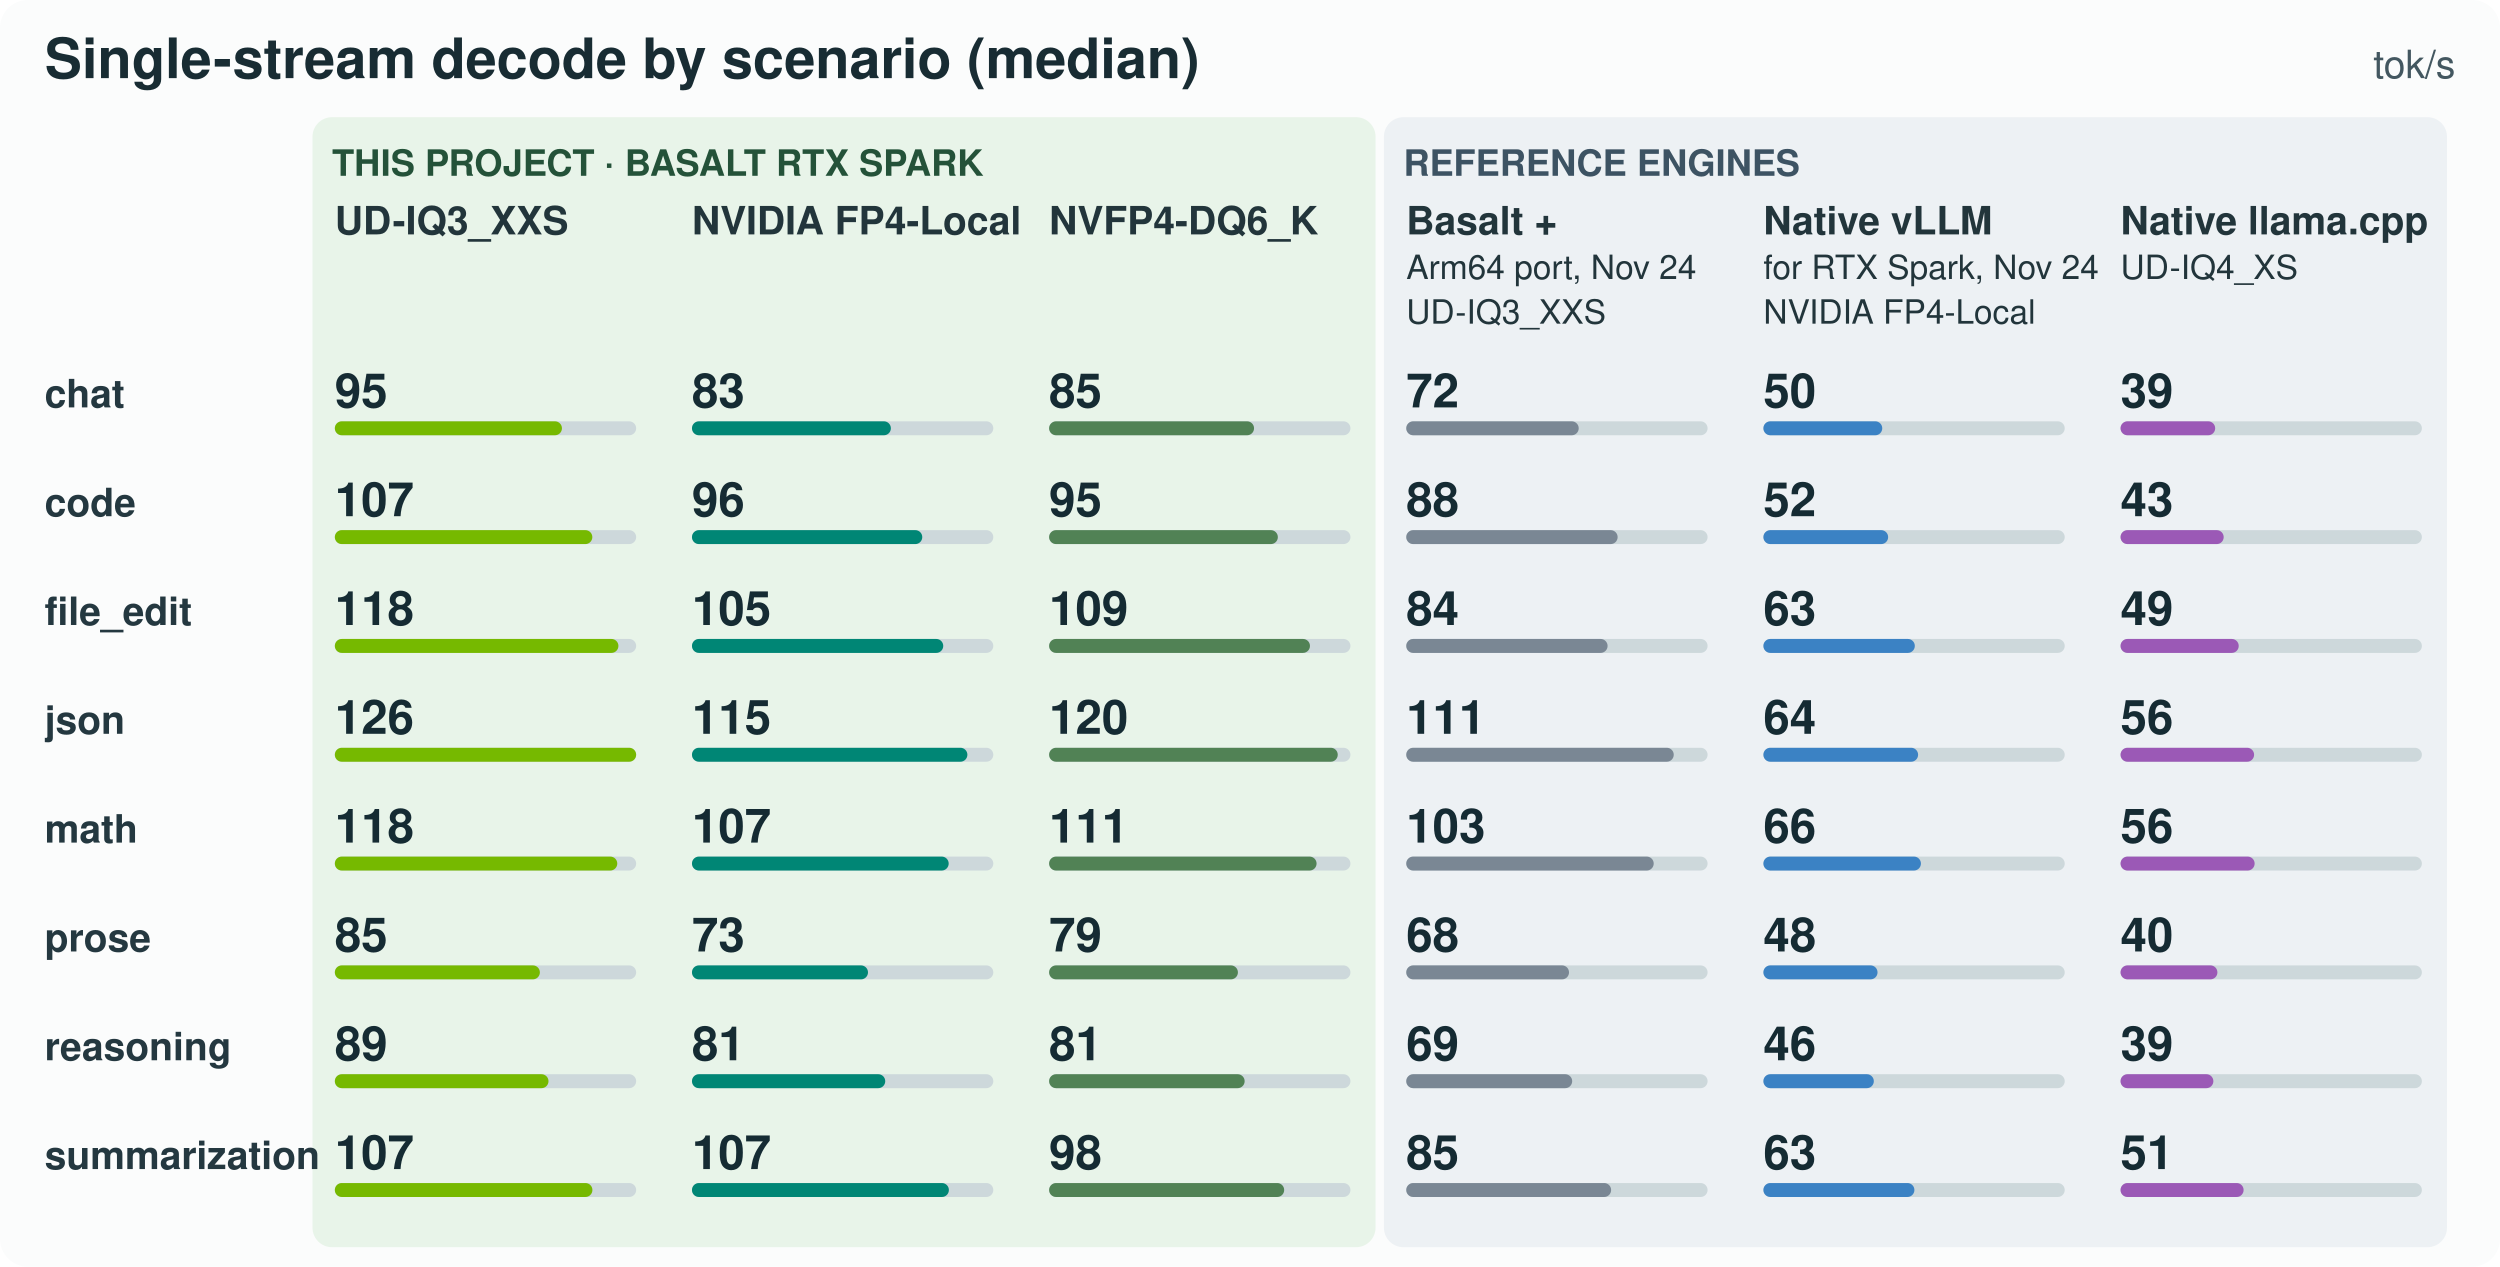
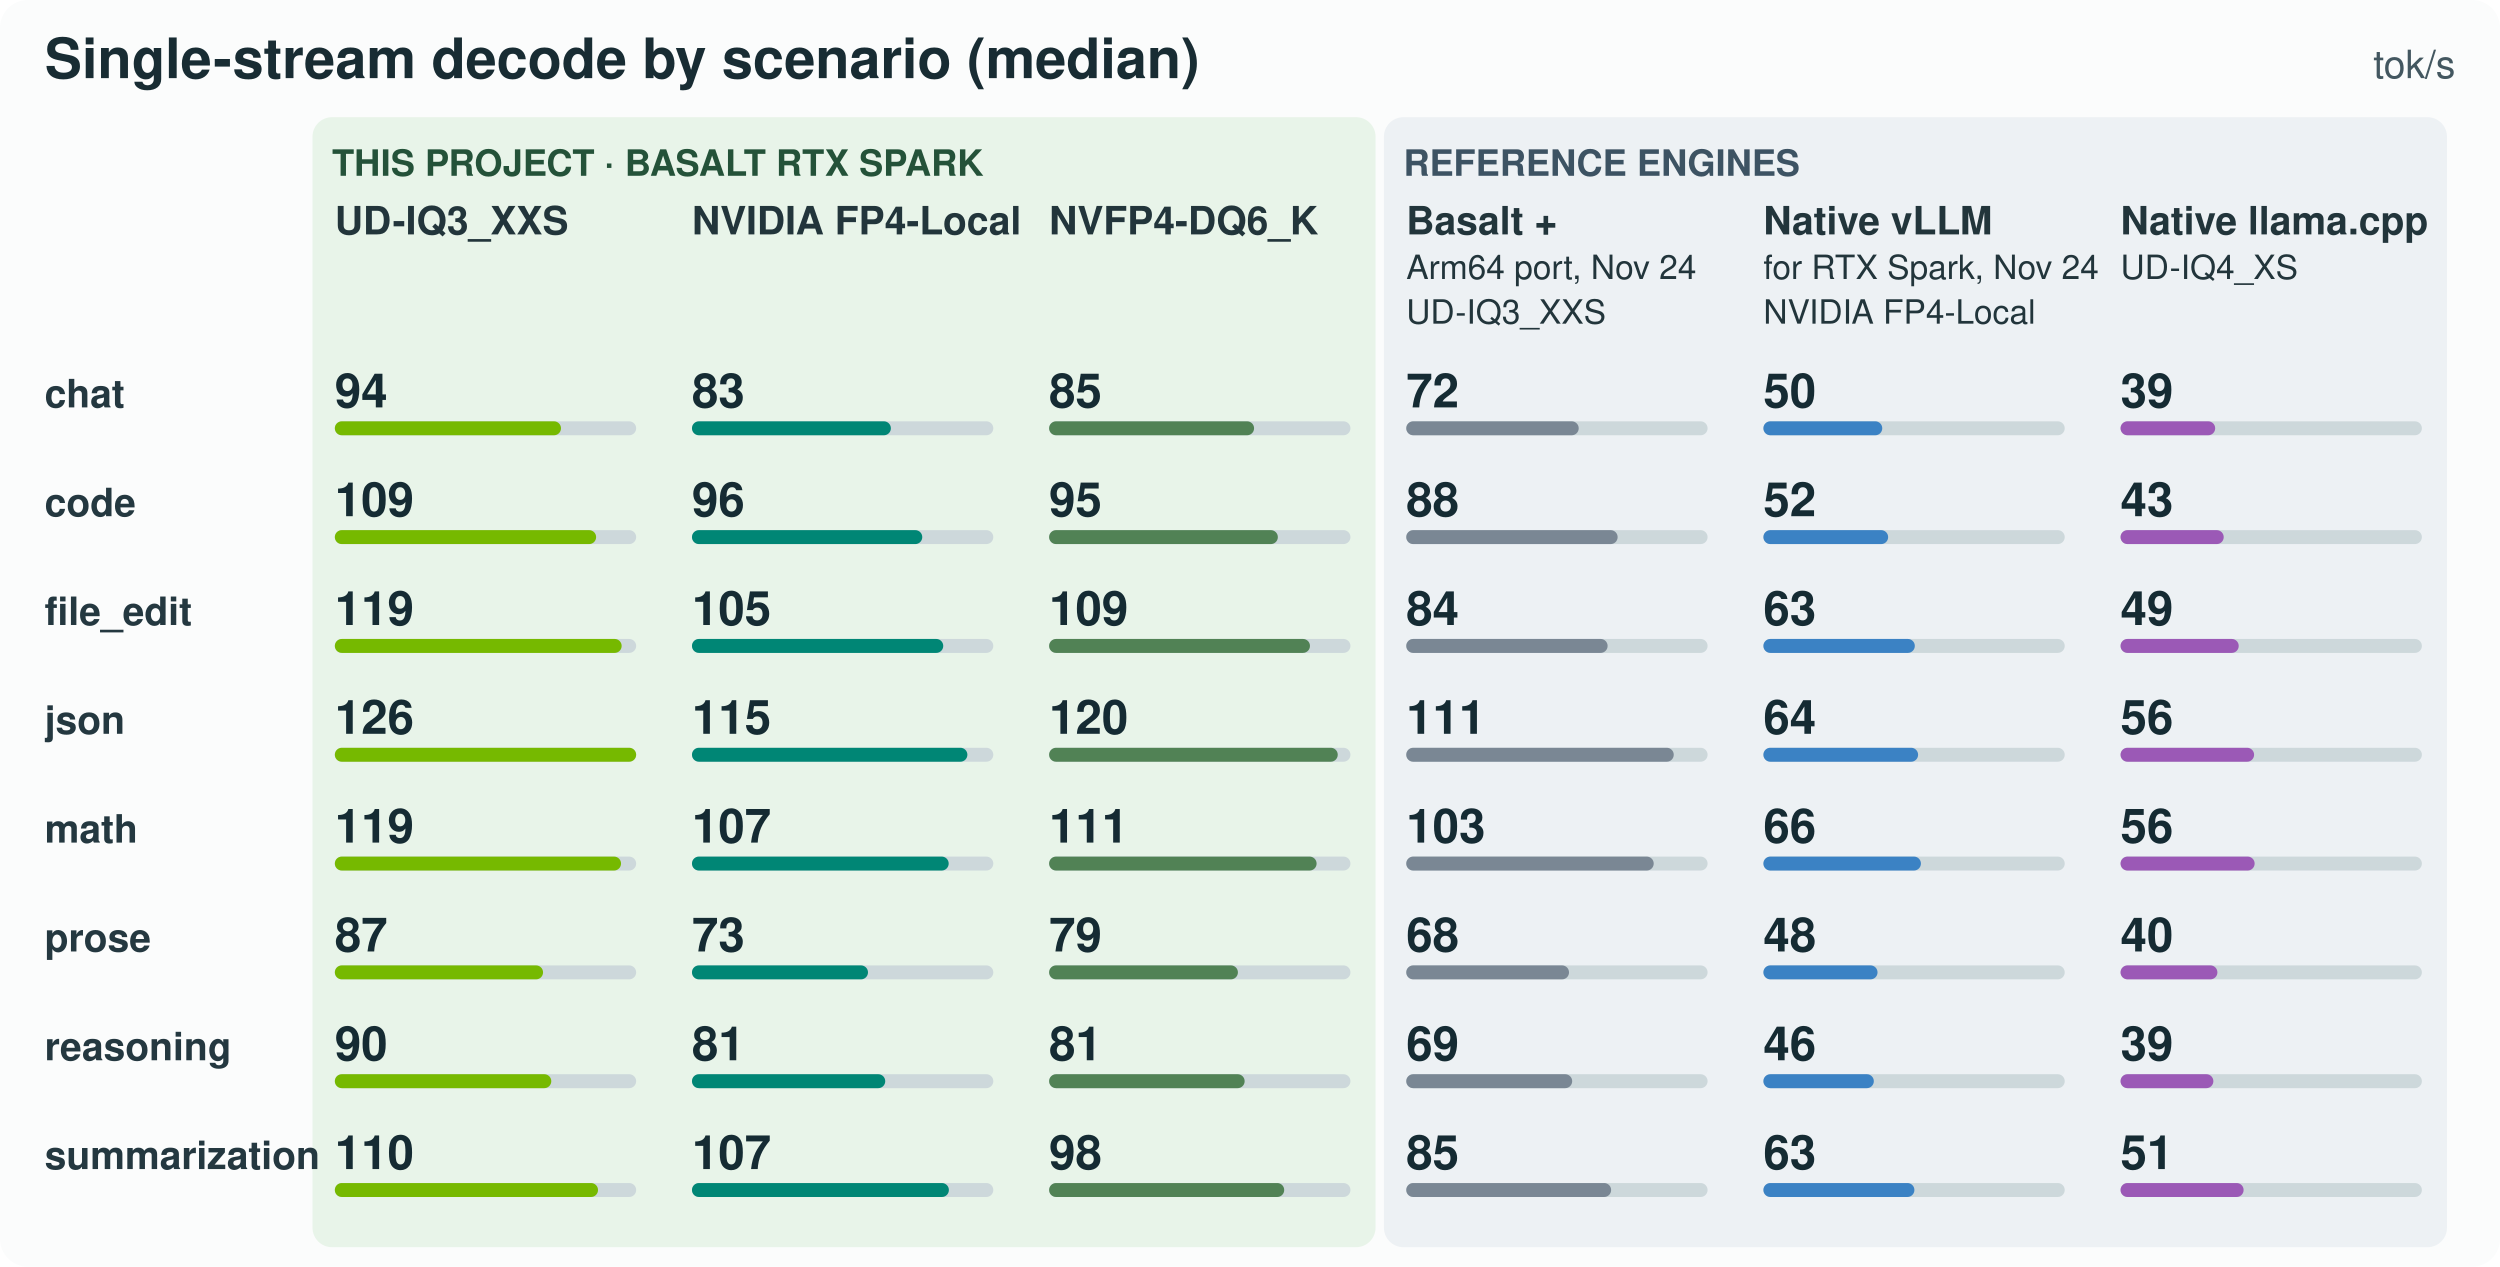
<svg xmlns="http://www.w3.org/2000/svg" width="896" height="454" viewBox="0 0 896 454" role="img" aria-labelledby="title desc" font-family="Segoe UI, Helvetica, Arial, sans-serif">
  <rect width="896" height="454" rx="10" fill="#fbfcfc" />
  <text x="16" y="28" font-size="20" font-weight="700" fill="#182c33">Single-stream decode by scenario (median)</text>
  <text x="880" y="28" font-size="14" text-anchor="end" fill="#435760">tok/s</text>
  <rect x="112" y="42" width="381" height="405" rx="7" fill="#e8f4e9" />
  <text x="119" y="63" font-size="13" font-weight="700" fill="#245239">THIS PROJECT · BASALT RTX SPARK</text>
  <rect x="496" y="42" width="381" height="405" rx="7" fill="#edf1f4" />
  <text x="503" y="63" font-size="13" font-weight="700" fill="#3d5363">REFERENCE ENGINES</text>
  <text x="120" y="84" font-size="14" font-weight="600" fill="#22353b">UD-IQ3_XXS</text>
-   <text x="120" y="146" font-size="17" font-weight="600" fill="#152b33">95</text>
+   <text x="120" y="146" font-size="17" font-weight="600" fill="#152b33">94</text>
  <rect x="120" y="151" width="108" height="5" rx="2.5" fill="#cdd8db" />
-   <rect x="120" y="151" width="81.40" height="5" rx="2.5" fill="#76B900" />
-   <text x="120" y="185" font-size="17" font-weight="600" fill="#152b33">107</text>
+   <rect x="120" y="151" width="81.06" height="5" rx="2.5" fill="#76B900" />
+   <text x="120" y="185" font-size="17" font-weight="600" fill="#152b33">109</text>
  <rect x="120" y="190" width="108" height="5" rx="2.5" fill="#cdd8db" />
-   <rect x="120" y="190" width="92.29" height="5" rx="2.5" fill="#76B900" />
-   <text x="120" y="224" font-size="17" font-weight="600" fill="#152b33">118</text>
+   <rect x="120" y="190" width="93.65" height="5" rx="2.5" fill="#76B900" />
+   <text x="120" y="224" font-size="17" font-weight="600" fill="#152b33">119</text>
  <rect x="120" y="229" width="108" height="5" rx="2.5" fill="#cdd8db" />
-   <rect x="120" y="229" width="101.64" height="5" rx="2.5" fill="#76B900" />
+   <rect x="120" y="229" width="102.80" height="5" rx="2.5" fill="#76B900" />
  <text x="120" y="263" font-size="17" font-weight="600" fill="#152b33">126</text>
  <rect x="120" y="268" width="108" height="5" rx="2.5" fill="#cdd8db" />
  <rect x="120" y="268" width="108.00" height="5" rx="2.5" fill="#76B900" />
-   <text x="120" y="302" font-size="17" font-weight="600" fill="#152b33">118</text>
+   <text x="120" y="302" font-size="17" font-weight="600" fill="#152b33">119</text>
  <rect x="120" y="307" width="108" height="5" rx="2.5" fill="#cdd8db" />
-   <rect x="120" y="307" width="101.23" height="5" rx="2.5" fill="#76B900" />
-   <text x="120" y="341" font-size="17" font-weight="600" fill="#152b33">85</text>
+   <rect x="120" y="307" width="102.58" height="5" rx="2.5" fill="#76B900" />
+   <text x="120" y="341" font-size="17" font-weight="600" fill="#152b33">87</text>
  <rect x="120" y="346" width="108" height="5" rx="2.5" fill="#cdd8db" />
-   <rect x="120" y="346" width="73.49" height="5" rx="2.5" fill="#76B900" />
-   <text x="120" y="380" font-size="17" font-weight="600" fill="#152b33">89</text>
+   <rect x="120" y="346" width="74.63" height="5" rx="2.5" fill="#76B900" />
+   <text x="120" y="380" font-size="17" font-weight="600" fill="#152b33">90</text>
  <rect x="120" y="385" width="108" height="5" rx="2.5" fill="#cdd8db" />
-   <rect x="120" y="385" width="76.58" height="5" rx="2.5" fill="#76B900" />
-   <text x="120" y="419" font-size="17" font-weight="600" fill="#152b33">107</text>
+   <rect x="120" y="385" width="77.58" height="5" rx="2.5" fill="#76B900" />
+   <text x="120" y="419" font-size="17" font-weight="600" fill="#152b33">110</text>
  <rect x="120" y="424" width="108" height="5" rx="2.5" fill="#cdd8db" />
-   <rect x="120" y="424" width="92.32" height="5" rx="2.5" fill="#76B900" />
+   <rect x="120" y="424" width="94.33" height="5" rx="2.5" fill="#76B900" />
  <text x="248" y="84" font-size="14" font-weight="600" fill="#22353b">NVIDIA FP4-Local</text>
  <text x="248" y="146" font-size="17" font-weight="600" fill="#152b33">83</text>
  <rect x="248" y="151" width="108" height="5" rx="2.5" fill="#cdd8db" />
  <rect x="248" y="151" width="71.29" height="5" rx="2.5" fill="#008675" />
  <text x="248" y="185" font-size="17" font-weight="600" fill="#152b33">96</text>
  <rect x="248" y="190" width="108" height="5" rx="2.5" fill="#cdd8db" />
  <rect x="248" y="190" width="82.54" height="5" rx="2.5" fill="#008675" />
  <text x="248" y="224" font-size="17" font-weight="600" fill="#152b33">105</text>
  <rect x="248" y="229" width="108" height="5" rx="2.5" fill="#cdd8db" />
  <rect x="248" y="229" width="90.06" height="5" rx="2.5" fill="#008675" />
  <text x="248" y="263" font-size="17" font-weight="600" fill="#152b33">115</text>
  <rect x="248" y="268" width="108" height="5" rx="2.5" fill="#cdd8db" />
  <rect x="248" y="268" width="98.71" height="5" rx="2.5" fill="#008675" />
  <text x="248" y="302" font-size="17" font-weight="600" fill="#152b33">107</text>
  <rect x="248" y="307" width="108" height="5" rx="2.5" fill="#cdd8db" />
  <rect x="248" y="307" width="92.01" height="5" rx="2.5" fill="#008675" />
  <text x="248" y="341" font-size="17" font-weight="600" fill="#152b33">73</text>
  <rect x="248" y="346" width="108" height="5" rx="2.5" fill="#cdd8db" />
  <rect x="248" y="346" width="63.09" height="5" rx="2.5" fill="#008675" />
  <text x="248" y="380" font-size="17" font-weight="600" fill="#152b33">81</text>
  <rect x="248" y="385" width="108" height="5" rx="2.5" fill="#cdd8db" />
  <rect x="248" y="385" width="69.27" height="5" rx="2.5" fill="#008675" />
  <text x="248" y="419" font-size="17" font-weight="600" fill="#152b33">107</text>
  <rect x="248" y="424" width="108" height="5" rx="2.5" fill="#cdd8db" />
  <rect x="248" y="424" width="92.08" height="5" rx="2.5" fill="#008675" />
  <text x="376" y="84" font-size="14" font-weight="600" fill="#22353b">NVFP4-DQ6_K</text>
  <text x="376" y="146" font-size="17" font-weight="600" fill="#152b33">85</text>
  <rect x="376" y="151" width="108" height="5" rx="2.5" fill="#cdd8db" />
-   <rect x="376" y="151" width="73.45" height="5" rx="2.5" fill="#518255" />
+   <rect x="376" y="151" width="73.46" height="5" rx="2.5" fill="#518255" />
  <text x="376" y="185" font-size="17" font-weight="600" fill="#152b33">95</text>
  <rect x="376" y="190" width="108" height="5" rx="2.5" fill="#cdd8db" />
  <rect x="376" y="190" width="81.98" height="5" rx="2.5" fill="#518255" />
  <text x="376" y="224" font-size="17" font-weight="600" fill="#152b33">109</text>
  <rect x="376" y="229" width="108" height="5" rx="2.5" fill="#cdd8db" />
  <rect x="376" y="229" width="93.49" height="5" rx="2.5" fill="#518255" />
  <text x="376" y="263" font-size="17" font-weight="600" fill="#152b33">120</text>
  <rect x="376" y="268" width="108" height="5" rx="2.5" fill="#cdd8db" />
  <rect x="376" y="268" width="103.45" height="5" rx="2.5" fill="#518255" />
  <text x="376" y="302" font-size="17" font-weight="600" fill="#152b33">111</text>
  <rect x="376" y="307" width="108" height="5" rx="2.5" fill="#cdd8db" />
-   <rect x="376" y="307" width="95.86" height="5" rx="2.5" fill="#518255" />
+   <rect x="376" y="307" width="95.87" height="5" rx="2.5" fill="#518255" />
  <text x="376" y="341" font-size="17" font-weight="600" fill="#152b33">79</text>
  <rect x="376" y="346" width="108" height="5" rx="2.5" fill="#cdd8db" />
  <rect x="376" y="346" width="67.67" height="5" rx="2.5" fill="#518255" />
  <text x="376" y="380" font-size="17" font-weight="600" fill="#152b33">81</text>
  <rect x="376" y="385" width="108" height="5" rx="2.5" fill="#cdd8db" />
  <rect x="376" y="385" width="70.08" height="5" rx="2.5" fill="#518255" />
  <text x="376" y="419" font-size="17" font-weight="600" fill="#152b33">98</text>
  <rect x="376" y="424" width="108" height="5" rx="2.5" fill="#cdd8db" />
-   <rect x="376" y="424" width="84.25" height="5" rx="2.5" fill="#518255" />
+   <rect x="376" y="424" width="84.26" height="5" rx="2.5" fill="#518255" />
  <text x="504" y="84" font-size="14" font-weight="600" fill="#22353b">Basalt +</text>
  <text x="504" y="100" font-size="12" font-weight="400" fill="#22353b">Arm64 port, Nov 24</text>
  <text x="504" y="116" font-size="12" font-weight="400" fill="#22353b">UD-IQ3_XXS</text>
  <text x="504" y="146" font-size="17" font-weight="600" fill="#152b33">72</text>
  <rect x="504" y="151" width="108" height="5" rx="2.5" fill="#cdd8db" />
  <rect x="504" y="151" width="61.81" height="5" rx="2.5" fill="#7A8794" />
  <text x="504" y="185" font-size="17" font-weight="600" fill="#152b33">88</text>
  <rect x="504" y="190" width="108" height="5" rx="2.5" fill="#cdd8db" />
  <rect x="504" y="190" width="75.76" height="5" rx="2.5" fill="#7A8794" />
  <text x="504" y="224" font-size="17" font-weight="600" fill="#152b33">84</text>
  <rect x="504" y="229" width="108" height="5" rx="2.5" fill="#cdd8db" />
-   <rect x="504" y="229" width="72.16" height="5" rx="2.5" fill="#7A8794" />
+   <rect x="504" y="229" width="72.17" height="5" rx="2.5" fill="#7A8794" />
  <text x="504" y="263" font-size="17" font-weight="600" fill="#152b33">111</text>
  <rect x="504" y="268" width="108" height="5" rx="2.5" fill="#cdd8db" />
  <rect x="504" y="268" width="95.87" height="5" rx="2.5" fill="#7A8794" />
  <text x="504" y="302" font-size="17" font-weight="600" fill="#152b33">103</text>
  <rect x="504" y="307" width="108" height="5" rx="2.5" fill="#cdd8db" />
  <rect x="504" y="307" width="88.69" height="5" rx="2.5" fill="#7A8794" />
  <text x="504" y="341" font-size="17" font-weight="600" fill="#152b33">68</text>
  <rect x="504" y="346" width="108" height="5" rx="2.5" fill="#cdd8db" />
  <rect x="504" y="346" width="58.34" height="5" rx="2.5" fill="#7A8794" />
  <text x="504" y="380" font-size="17" font-weight="600" fill="#152b33">69</text>
  <rect x="504" y="385" width="108" height="5" rx="2.5" fill="#cdd8db" />
  <rect x="504" y="385" width="59.47" height="5" rx="2.5" fill="#7A8794" />
  <text x="504" y="419" font-size="17" font-weight="600" fill="#152b33">85</text>
  <rect x="504" y="424" width="108" height="5" rx="2.5" fill="#cdd8db" />
  <rect x="504" y="424" width="73.43" height="5" rx="2.5" fill="#7A8794" />
  <text x="632" y="84" font-size="14" font-weight="600" fill="#22353b">Native vLLM</text>
  <text x="632" y="100" font-size="12" font-weight="400" fill="#22353b">for RTX Spark, Nov 24</text>
  <text x="632" y="116" font-size="12" font-weight="400" fill="#22353b">NVIDIA FP4-Local</text>
  <text x="632" y="146" font-size="17" font-weight="600" fill="#152b33">50</text>
  <rect x="632" y="151" width="108" height="5" rx="2.5" fill="#cdd8db" />
  <rect x="632" y="151" width="42.60" height="5" rx="2.5" fill="#3B82C4" />
  <text x="632" y="185" font-size="17" font-weight="600" fill="#152b33">52</text>
  <rect x="632" y="190" width="108" height="5" rx="2.5" fill="#cdd8db" />
  <rect x="632" y="190" width="44.71" height="5" rx="2.5" fill="#3B82C4" />
  <text x="632" y="224" font-size="17" font-weight="600" fill="#152b33">63</text>
  <rect x="632" y="229" width="108" height="5" rx="2.5" fill="#cdd8db" />
  <rect x="632" y="229" width="54.27" height="5" rx="2.5" fill="#3B82C4" />
  <text x="632" y="263" font-size="17" font-weight="600" fill="#152b33">64</text>
  <rect x="632" y="268" width="108" height="5" rx="2.5" fill="#cdd8db" />
  <rect x="632" y="268" width="55.45" height="5" rx="2.5" fill="#3B82C4" />
  <text x="632" y="302" font-size="17" font-weight="600" fill="#152b33">66</text>
  <rect x="632" y="307" width="108" height="5" rx="2.5" fill="#cdd8db" />
  <rect x="632" y="307" width="56.46" height="5" rx="2.5" fill="#3B82C4" />
  <text x="632" y="341" font-size="17" font-weight="600" fill="#152b33">48</text>
  <rect x="632" y="346" width="108" height="5" rx="2.5" fill="#cdd8db" />
  <rect x="632" y="346" width="40.91" height="5" rx="2.5" fill="#3B82C4" />
  <text x="632" y="380" font-size="17" font-weight="600" fill="#152b33">46</text>
  <rect x="632" y="385" width="108" height="5" rx="2.5" fill="#cdd8db" />
  <rect x="632" y="385" width="39.58" height="5" rx="2.5" fill="#3B82C4" />
  <text x="632" y="419" font-size="17" font-weight="600" fill="#152b33">63</text>
  <rect x="632" y="424" width="108" height="5" rx="2.5" fill="#cdd8db" />
  <rect x="632" y="424" width="54.12" height="5" rx="2.5" fill="#3B82C4" />
  <text x="760" y="84" font-size="14" font-weight="600" fill="#22353b">Native llama.cpp</text>
  <text x="760" y="100" font-size="12" font-weight="400" fill="#22353b">UD-IQ4_XS</text>
  <text x="760" y="146" font-size="17" font-weight="600" fill="#152b33">39</text>
  <rect x="760" y="151" width="108" height="5" rx="2.5" fill="#cdd8db" />
  <rect x="760" y="151" width="33.92" height="5" rx="2.5" fill="#9B59B6" />
  <text x="760" y="185" font-size="17" font-weight="600" fill="#152b33">43</text>
  <rect x="760" y="190" width="108" height="5" rx="2.5" fill="#cdd8db" />
-   <rect x="760" y="190" width="36.97" height="5" rx="2.5" fill="#9B59B6" />
+   <rect x="760" y="190" width="36.98" height="5" rx="2.5" fill="#9B59B6" />
  <text x="760" y="224" font-size="17" font-weight="600" fill="#152b33">49</text>
  <rect x="760" y="229" width="108" height="5" rx="2.5" fill="#cdd8db" />
  <rect x="760" y="229" width="42.36" height="5" rx="2.5" fill="#9B59B6" />
  <text x="760" y="263" font-size="17" font-weight="600" fill="#152b33">56</text>
  <rect x="760" y="268" width="108" height="5" rx="2.5" fill="#cdd8db" />
  <rect x="760" y="268" width="47.87" height="5" rx="2.5" fill="#9B59B6" />
  <text x="760" y="302" font-size="17" font-weight="600" fill="#152b33">56</text>
  <rect x="760" y="307" width="108" height="5" rx="2.5" fill="#cdd8db" />
  <rect x="760" y="307" width="48.06" height="5" rx="2.5" fill="#9B59B6" />
  <text x="760" y="341" font-size="17" font-weight="600" fill="#152b33">40</text>
  <rect x="760" y="346" width="108" height="5" rx="2.5" fill="#cdd8db" />
  <rect x="760" y="346" width="34.72" height="5" rx="2.5" fill="#9B59B6" />
  <text x="760" y="380" font-size="17" font-weight="600" fill="#152b33">39</text>
  <rect x="760" y="385" width="108" height="5" rx="2.5" fill="#cdd8db" />
  <rect x="760" y="385" width="33.27" height="5" rx="2.5" fill="#9B59B6" />
  <text x="760" y="419" font-size="17" font-weight="600" fill="#152b33">51</text>
  <rect x="760" y="424" width="108" height="5" rx="2.5" fill="#cdd8db" />
  <rect x="760" y="424" width="44.11" height="5" rx="2.5" fill="#9B59B6" />
  <text x="16" y="146" font-size="14" font-weight="600" fill="#243840">chat</text>
  <text x="16" y="185" font-size="14" font-weight="600" fill="#243840">code</text>
  <text x="16" y="224" font-size="14" font-weight="600" fill="#243840">file_edit</text>
  <text x="16" y="263" font-size="14" font-weight="600" fill="#243840">json</text>
  <text x="16" y="302" font-size="14" font-weight="600" fill="#243840">math</text>
  <text x="16" y="341" font-size="14" font-weight="600" fill="#243840">prose</text>
  <text x="16" y="380" font-size="14" font-weight="600" fill="#243840">reasoning</text>
  <text x="16" y="419" font-size="14" font-weight="600" fill="#243840">summarization</text>
</svg>
